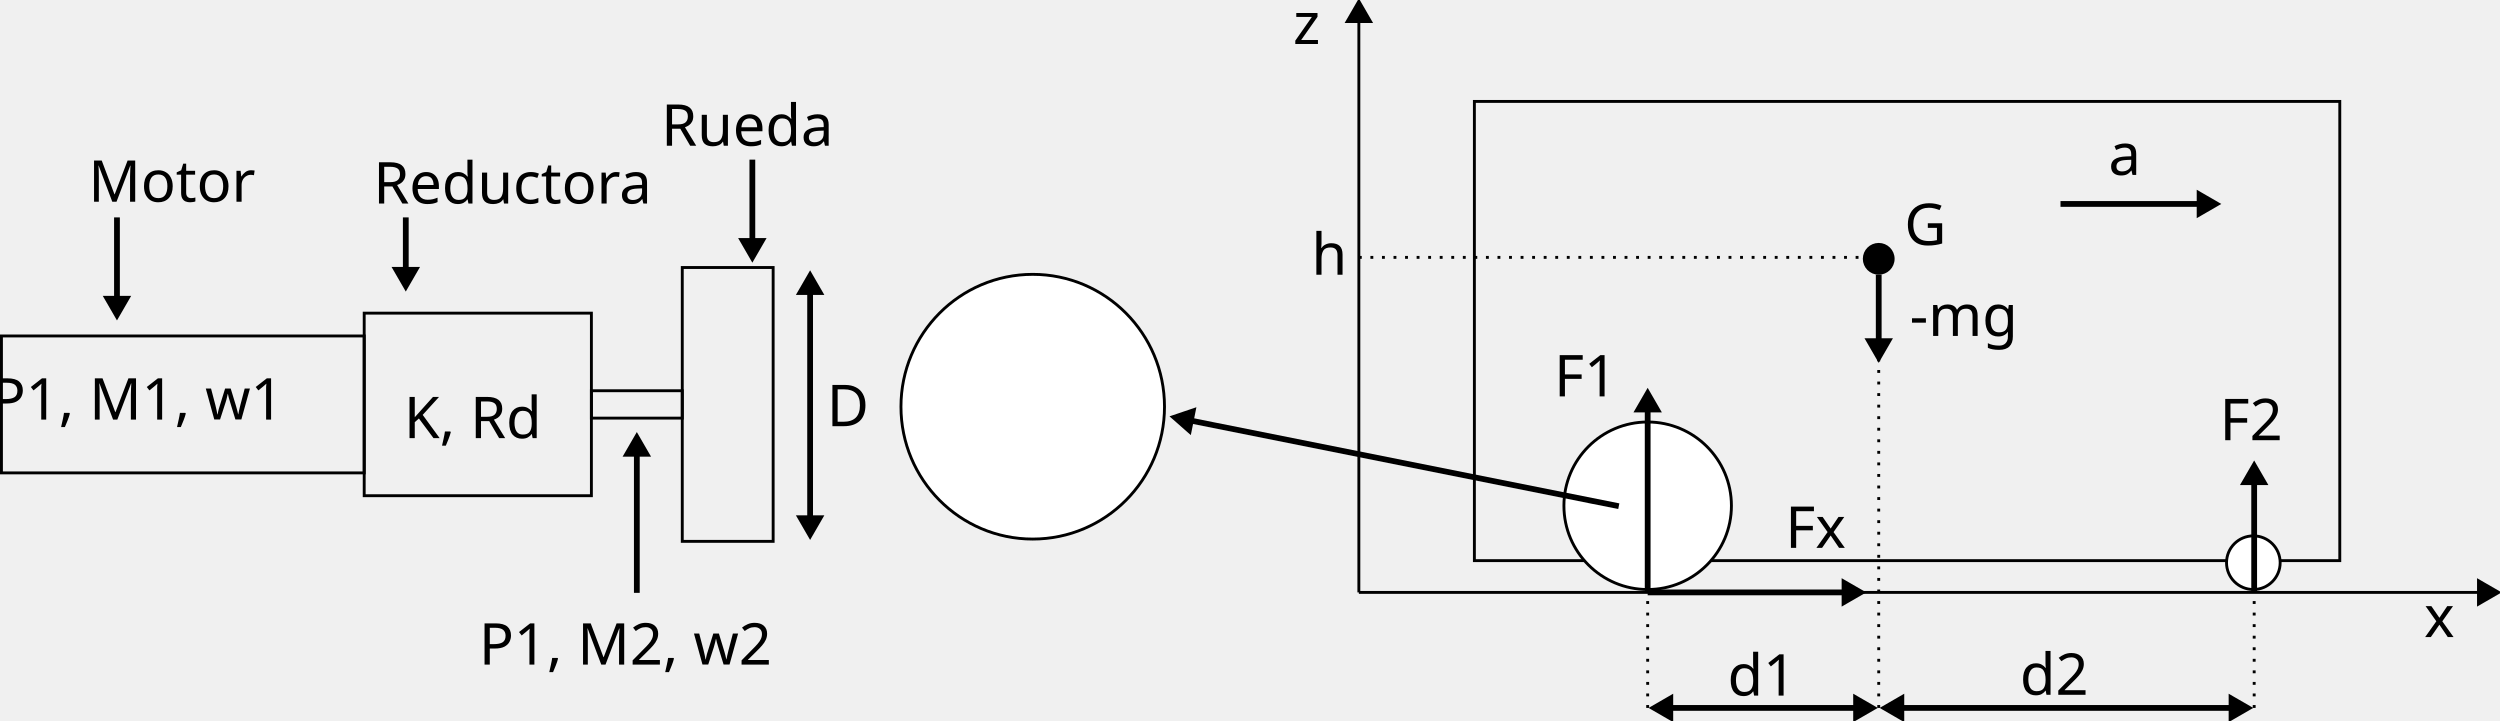
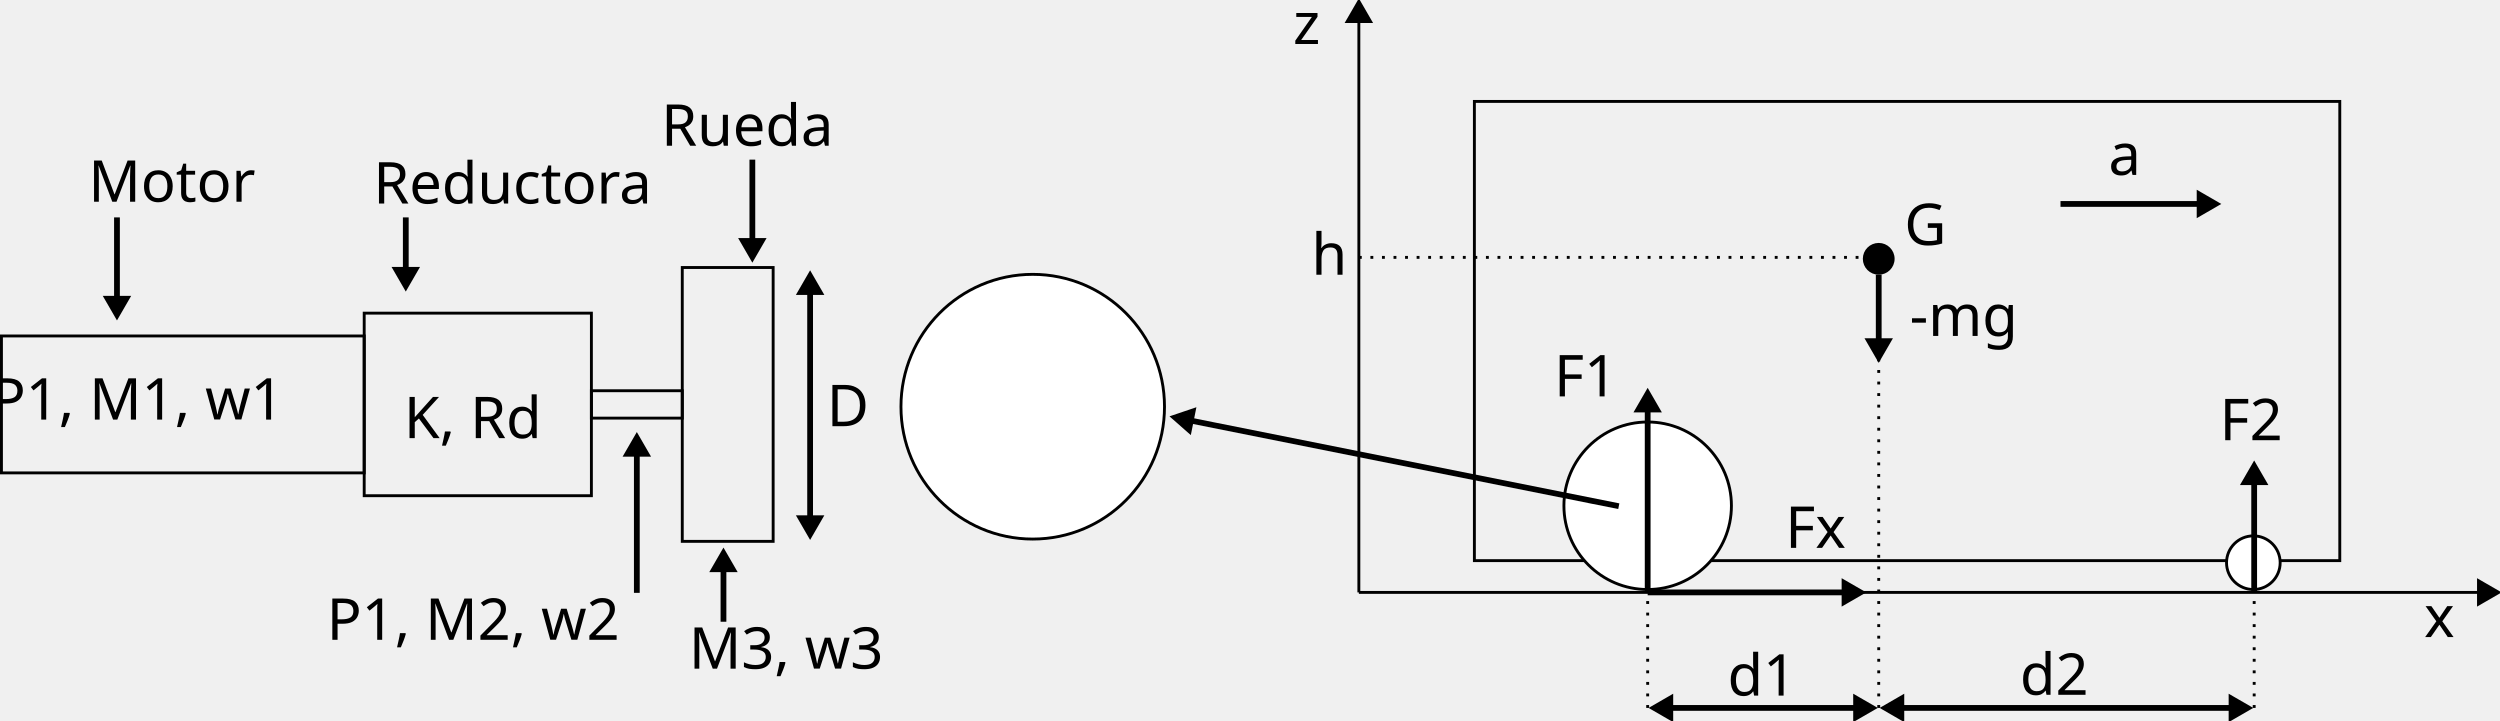
<svg xmlns="http://www.w3.org/2000/svg" width="432.808" height="124.808" id="svg2" version="1.1">
  <defs id="defs4">
    <marker orient="auto" refY="0" refX="0" id="DotM" style="overflow:visible">
      <path id="path5096" d="m -2.5,-1 c 0,2.76 -2.24,5 -5,5 -2.76,0 -5,-2.24 -5,-5 0,-2.76 2.24,-5 5,-5 2.76,0 5,2.24 5,5 z" style="fill-rule:evenodd;stroke:#000000;stroke-width:1pt" transform="matrix(0.4,0,0,0.4,2.96,0.4)" />
    </marker>
    <marker orient="auto" refY="0" refX="0" id="DotL" style="overflow:visible">
      <path id="path5093" d="m -2.5,-1 c 0,2.76 -2.24,5 -5,5 -2.76,0 -5,-2.24 -5,-5 0,-2.76 2.24,-5 5,-5 2.76,0 5,2.24 5,5 z" style="fill-rule:evenodd;stroke:#000000;stroke-width:1pt" transform="matrix(0.8,0,0,0.8,5.92,0.8)" />
    </marker>
    <marker orient="auto" refY="0" refX="0" id="TriangleInM" style="overflow:visible">
      <path id="path3922" d="m 5.77,0 -8.65,5 0,-10 8.65,5 z" style="fill-rule:evenodd;stroke:#000000;stroke-width:1pt" transform="scale(-0.4,-0.4)" />
    </marker>
    <marker orient="auto" refY="0" refX="0" id="TriangleOutL" style="overflow:visible">
      <path id="path3928" d="m 5.77,0 -8.65,5 0,-10 8.65,5 z" style="fill-rule:evenodd;stroke:#000000;stroke-width:1pt" transform="scale(0.8,0.8)" />
    </marker>
    <marker orient="auto" refY="0" refX="0" id="TriangleOutM" style="overflow:visible">
      <path id="path3931" d="m 5.77,0 -8.65,5 0,-10 8.65,5 z" style="fill-rule:evenodd;stroke:#000000;stroke-width:1pt" transform="scale(0.4,0.4)" />
    </marker>
    <marker orient="auto" refY="0" refX="0" id="Arrow2Mend" style="overflow:visible">
      <path id="path3813" style="fill-rule:evenodd;stroke-width:0.625;stroke-linejoin:round" d="M 8.719,4.034 -2.207,0.016 8.719,-4.002 c -1.745,2.372 -1.735,5.617 -6e-7,8.035 z" transform="scale(-0.6,-0.6)" />
    </marker>
    <marker orient="auto" refY="0" refX="0" id="Arrow2Send" style="overflow:visible">
      <path id="path3819" style="fill-rule:evenodd;stroke-width:0.625;stroke-linejoin:round" d="M 8.719,4.034 -2.207,0.016 8.719,-4.002 c -1.745,2.372 -1.735,5.617 -6e-7,8.035 z" transform="matrix(-0.3,0,0,-0.3,0.69,0)" />
    </marker>
    <marker orient="auto" refY="0" refX="0" id="Arrow2Lend" style="overflow:visible">
      <path id="path3807" style="fill-rule:evenodd;stroke-width:0.625;stroke-linejoin:round" d="M 8.719,4.034 -2.207,0.016 8.719,-4.002 c -1.745,2.372 -1.735,5.617 -6e-7,8.035 z" transform="matrix(-1.1,0,0,-1.1,-1.1,0)" />
    </marker>
    <marker orient="auto" refY="0" refX="0" id="Arrow1Mend" style="overflow:visible">
      <path id="path3795" d="M 0,0 5,-5 -12.5,0 5,5 0,0 z" style="fill-rule:evenodd;stroke:#000000;stroke-width:1pt" transform="matrix(-0.4,0,0,-0.4,-4,0)" />
    </marker>
    <marker orient="auto" refY="0" refX="0" id="Arrow1Lend" style="overflow:visible">
      <path id="path3789" d="M 0,0 5,-5 -12.5,0 5,5 0,0 z" style="fill-rule:evenodd;stroke:#000000;stroke-width:1pt" transform="matrix(-0.8,0,0,-0.8,-10,0)" />
    </marker>
    <marker orient="auto" refY="0" refX="0" id="Arrow1Mend-3" style="overflow:visible">
      <path id="path3795-6" d="M 0,0 5,-5 -12.5,0 5,5 0,0 z" style="fill-rule:evenodd;stroke:#000000;stroke-width:1pt" transform="matrix(-0.4,0,0,-0.4,-4,0)" />
    </marker>
    <marker orient="auto" refY="0" refX="0" id="Arrow1Mend-5" style="overflow:visible">
      <path id="path3795-3" d="M 0,0 5,-5 -12.5,0 5,5 0,0 z" style="fill-rule:evenodd;stroke:#000000;stroke-width:1pt" transform="matrix(-0.4,0,0,-0.4,-4,0)" />
    </marker>
    <marker orient="auto" refY="0" refX="0" id="TriangleOutM-6" style="overflow:visible">
      <path id="path3931-2" d="m 5.77,0 -8.65,5 0,-10 8.65,5 z" style="fill-rule:evenodd;stroke:#000000;stroke-width:1pt" transform="scale(0.4,0.4)" />
    </marker>
    <marker orient="auto" refY="0" refX="0" id="TriangleOutM-1" style="overflow:visible">
      <path id="path3931-27" d="m 5.77,0 -8.65,5 0,-10 8.65,5 z" style="fill-rule:evenodd;stroke:#000000;stroke-width:1pt" transform="scale(0.4,0.4)" />
    </marker>
    <marker orient="auto" refY="0" refX="0" id="TriangleOutM-9" style="overflow:visible">
      <path id="path3931-3" d="m 5.77,0 -8.65,5 0,-10 8.65,5 z" style="fill-rule:evenodd;stroke:#000000;stroke-width:1pt" transform="scale(0.4,0.4)" />
    </marker>
    <marker orient="auto" refY="0" refX="0" id="TriangleOutM-0" style="overflow:visible">
      <path id="path3931-6" d="m 5.77,0 -8.65,5 0,-10 8.65,5 z" style="fill-rule:evenodd;stroke:#000000;stroke-width:1pt" transform="scale(0.4,0.4)" />
    </marker>
    <marker orient="auto" refY="0" refX="0" id="TriangleOutM-61" style="overflow:visible">
      <path id="path3931-8" d="m 5.77,0 -8.65,5 0,-10 8.65,5 z" style="fill-rule:evenodd;stroke:#000000;stroke-width:1pt" transform="scale(0.4,0.4)" />
    </marker>
    <marker orient="auto" refY="0" refX="0" id="TriangleOutL-2" style="overflow:visible">
      <path id="path3928-3" d="m 5.77,0 -8.65,5 0,-10 8.65,5 z" style="fill-rule:evenodd;stroke:#000000;stroke-width:1pt" transform="scale(0.8,0.8)" />
    </marker>
    <marker orient="auto" refY="0" refX="0" id="TriangleOutM-7" style="overflow:visible">
      <path id="path3931-5" d="m 5.77,0 -8.65,5 0,-10 8.65,5 z" style="fill-rule:evenodd;stroke:#000000;stroke-width:1pt" transform="scale(0.4,0.4)" />
    </marker>
    <marker orient="auto" refY="0" refX="0" id="marker7080" style="overflow:visible">
      <path id="path7082" d="m 5.77,0 -8.65,5 0,-10 8.65,5 z" style="fill-rule:evenodd;stroke:#000000;stroke-width:1pt" transform="scale(0.4,0.4)" />
    </marker>
    <marker orient="auto" refY="0" refX="0" id="marker7084" style="overflow:visible">
      <path id="path7086" d="m 5.77,0 -8.65,5 0,-10 8.65,5 z" style="fill-rule:evenodd;stroke:#000000;stroke-width:1pt" transform="scale(0.4,0.4)" />
    </marker>
    <marker orient="auto" refY="0" refX="0" id="marker7088" style="overflow:visible">
      <path id="path7090" d="m 5.77,0 -8.65,5 0,-10 8.65,5 z" style="fill-rule:evenodd;stroke:#000000;stroke-width:1pt" transform="scale(0.4,0.4)" />
    </marker>
    <marker orient="auto" refY="0" refX="0" id="marker7092" style="overflow:visible">
      <path id="path7094" d="m 5.77,0 -8.65,5 0,-10 8.65,5 z" style="fill-rule:evenodd;stroke:#000000;stroke-width:1pt" transform="scale(0.4,0.4)" />
    </marker>
    <marker orient="auto" refY="0" refX="0" id="TriangleOutM-2" style="overflow:visible">
      <path id="path3931-0" d="m 5.77,0 -8.65,5 0,-10 8.65,5 z" style="fill-rule:evenodd;stroke:#000000;stroke-width:1pt" transform="scale(0.4,0.4)" />
    </marker>
    <marker orient="auto" refY="0" refX="0" id="marker7436" style="overflow:visible">
      <path id="path7438" d="m 5.77,0 -8.65,5 0,-10 8.65,5 z" style="fill-rule:evenodd;stroke:#000000;stroke-width:1pt" transform="scale(0.4,0.4)" />
    </marker>
    <marker orient="auto" refY="0" refX="0" id="marker7440" style="overflow:visible">
      <path id="path7442" d="m 5.77,0 -8.65,5 0,-10 8.65,5 z" style="fill-rule:evenodd;stroke:#000000;stroke-width:1pt" transform="scale(0.4,0.4)" />
    </marker>
    <marker orient="auto" refY="0" refX="0" id="marker7444" style="overflow:visible">
      <path id="path7446" d="m 5.77,0 -8.65,5 0,-10 8.65,5 z" style="fill-rule:evenodd;stroke:#000000;stroke-width:1pt" transform="scale(0.4,0.4)" />
    </marker>
    <marker orient="auto" refY="0" refX="0" id="marker7448" style="overflow:visible">
      <path id="path7450" d="m 5.77,0 -8.65,5 0,-10 8.65,5 z" style="fill-rule:evenodd;stroke:#000000;stroke-width:1pt" transform="scale(0.4,0.4)" />
    </marker>
    <marker orient="auto" refY="0" refX="0" id="TriangleOutM-94" style="overflow:visible">
      <path id="path3931-9" d="m 5.77,0 -8.65,5 0,-10 8.65,5 z" style="fill-rule:evenodd;stroke:#000000;stroke-width:1pt" transform="scale(0.4,0.4)" />
    </marker>
    <marker orient="auto" refY="0" refX="0" id="marker7436-0" style="overflow:visible">
      <path id="path7438-9" d="m 5.77,0 -8.65,5 0,-10 8.65,5 z" style="fill-rule:evenodd;stroke:#000000;stroke-width:1pt" transform="scale(0.4,0.4)" />
    </marker>
    <marker orient="auto" refY="0" refX="0" id="marker7440-1" style="overflow:visible">
      <path id="path7442-7" d="m 5.77,0 -8.65,5 0,-10 8.65,5 z" style="fill-rule:evenodd;stroke:#000000;stroke-width:1pt" transform="scale(0.4,0.4)" />
    </marker>
    <marker orient="auto" refY="0" refX="0" id="marker7444-7" style="overflow:visible">
      <path id="path7446-1" d="m 5.77,0 -8.65,5 0,-10 8.65,5 z" style="fill-rule:evenodd;stroke:#000000;stroke-width:1pt" transform="scale(0.4,0.4)" />
    </marker>
    <marker orient="auto" refY="0" refX="0" id="marker7448-1" style="overflow:visible">
      <path id="path7450-5" d="m 5.77,0 -8.65,5 0,-10 8.65,5 z" style="fill-rule:evenodd;stroke:#000000;stroke-width:1pt" transform="scale(0.4,0.4)" />
    </marker>
    <marker orient="auto" refY="0" refX="0" id="TriangleOutL-3" style="overflow:visible">
      <path id="path3928-7" d="m 5.77,0 -8.65,5 0,-10 8.65,5 z" style="fill-rule:evenodd;stroke:#000000;stroke-width:1pt" transform="scale(0.8,0.8)" />
    </marker>
    <marker orient="auto" refY="0" refX="0" id="TriangleOutM-73" style="overflow:visible">
      <path id="path3931-39" d="m 5.77,0 -8.65,5 0,-10 8.65,5 z" style="fill-rule:evenodd;stroke:#000000;stroke-width:1pt" transform="scale(0.4,0.4)" />
    </marker>
    <marker orient="auto" refY="0" refX="0" id="TriangleOutL-4" style="overflow:visible">
      <path id="path3928-4" d="m 5.77,0 -8.65,5 0,-10 8.65,5 z" style="fill-rule:evenodd;stroke:#000000;stroke-width:1pt" transform="scale(0.8,0.8)" />
    </marker>
    <marker orient="auto" refY="0" refX="0" id="TriangleOutM-3" style="overflow:visible">
      <path id="path3931-29" d="m 5.77,0 -8.65,5 0,-10 8.65,5 z" style="fill-rule:evenodd;stroke:#000000;stroke-width:1pt" transform="scale(0.4,0.4)" />
    </marker>
    <marker orient="auto" refY="0" refX="0" id="TriangleInM-4" style="overflow:visible">
      <path id="path3922-3" d="m 5.77,0 -8.65,5 0,-10 8.65,5 z" style="fill-rule:evenodd;stroke:#000000;stroke-width:1pt" transform="scale(-0.4,-0.4)" />
    </marker>
    <marker orient="auto" refY="0" refX="0" id="TriangleOutM-3-9" style="overflow:visible">
      <path id="path3931-29-4" d="m 5.77,0 -8.65,5 0,-10 8.65,5 z" style="fill-rule:evenodd;stroke:#000000;stroke-width:1pt" transform="scale(0.4,0.4)" />
    </marker>
    <marker orient="auto" refY="0" refX="0" id="TriangleOutL-5" style="overflow:visible">
      <path id="path3928-5" d="m 5.77,0 -8.65,5 0,-10 8.65,5 z" style="fill-rule:evenodd;stroke:#000000;stroke-width:1pt" transform="scale(0.8,0.8)" />
    </marker>
    <marker orient="auto" refY="0" refX="0" id="TriangleOutM-739" style="overflow:visible">
      <path id="path3931-07" d="m 5.77,0 -8.65,5 0,-10 8.65,5 z" style="fill-rule:evenodd;stroke:#000000;stroke-width:1pt" transform="scale(0.4,0.4)" />
    </marker>
    <marker orient="auto" refY="0" refX="0" id="marker11714" style="overflow:visible">
      <path id="path11716" d="m 5.77,0 -8.65,5 0,-10 8.65,5 z" style="fill-rule:evenodd;stroke:#000000;stroke-width:1pt" transform="scale(0.4,0.4)" />
    </marker>
    <marker orient="auto" refY="0" refX="0" id="marker11718" style="overflow:visible">
      <path id="path11720" d="m 5.77,0 -8.65,5 0,-10 8.65,5 z" style="fill-rule:evenodd;stroke:#000000;stroke-width:1pt" transform="scale(0.4,0.4)" />
    </marker>
    <marker orient="auto" refY="0" refX="0" id="marker11722" style="overflow:visible">
      <path id="path11724" d="m 5.77,0 -8.65,5 0,-10 8.65,5 z" style="fill-rule:evenodd;stroke:#000000;stroke-width:1pt" transform="scale(0.4,0.4)" />
    </marker>
    <marker orient="auto" refY="0" refX="0" id="marker11726" style="overflow:visible">
      <path id="path11728" d="m 5.77,0 -8.65,5 0,-10 8.65,5 z" style="fill-rule:evenodd;stroke:#000000;stroke-width:1pt" transform="scale(0.8,0.8)" />
    </marker>
    <marker orient="auto" refY="0" refX="0" id="marker11730" style="overflow:visible">
      <path id="path11732" d="m 5.77,0 -8.65,5 0,-10 8.65,5 z" style="fill-rule:evenodd;stroke:#000000;stroke-width:1pt" transform="scale(0.4,0.4)" />
    </marker>
    <marker orient="auto" refY="0" refX="0" id="TriangleInM-2" style="overflow:visible">
      <path id="path3922-7" d="m 5.77,0 -8.65,5 0,-10 8.65,5 z" style="fill-rule:evenodd;stroke:#000000;stroke-width:1pt" transform="scale(-0.4,-0.4)" />
    </marker>
    <marker orient="auto" refY="0" refX="0" id="TriangleOutM-3-2" style="overflow:visible">
      <path id="path3931-29-9" d="m 5.77,0 -8.65,5 0,-10 8.65,5 z" style="fill-rule:evenodd;stroke:#000000;stroke-width:1pt" transform="scale(0.4,0.4)" />
    </marker>
    <marker orient="auto" refY="0" refX="0" id="marker11738" style="overflow:visible">
      <path id="path11740" d="m 5.77,0 -8.65,5 0,-10 8.65,5 z" style="fill-rule:evenodd;stroke:#000000;stroke-width:1pt" transform="scale(-0.4,-0.4)" />
    </marker>
    <marker orient="auto" refY="0" refX="0" id="marker11742" style="overflow:visible">
      <path id="path11744" d="m 5.77,0 -8.65,5 0,-10 8.65,5 z" style="fill-rule:evenodd;stroke:#000000;stroke-width:1pt" transform="scale(0.4,0.4)" />
    </marker>
    <marker orient="auto" refY="0" refX="0" id="TriangleOutL-43" style="overflow:visible">
      <path id="path3928-73" d="m 5.77,0 -8.65,5 0,-10 8.65,5 z" style="fill-rule:evenodd;stroke:#000000;stroke-width:1pt" transform="scale(0.8,0.8)" />
    </marker>
    <marker orient="auto" refY="0" refX="0" id="TriangleOutM-4" style="overflow:visible">
      <path id="path3931-7" d="m 5.77,0 -8.65,5 0,-10 8.65,5 z" style="fill-rule:evenodd;stroke:#000000;stroke-width:1pt" transform="scale(0.4,0.4)" />
    </marker>
    <marker orient="auto" refY="0" refX="0" id="marker12019" style="overflow:visible">
      <path id="path12021" d="m 5.77,0 -8.65,5 0,-10 8.65,5 z" style="fill-rule:evenodd;stroke:#000000;stroke-width:1pt" transform="scale(0.4,0.4)" />
    </marker>
    <marker orient="auto" refY="0" refX="0" id="marker12023" style="overflow:visible">
      <path id="path12025" d="m 5.77,0 -8.65,5 0,-10 8.65,5 z" style="fill-rule:evenodd;stroke:#000000;stroke-width:1pt" transform="scale(0.4,0.4)" />
    </marker>
    <marker orient="auto" refY="0" refX="0" id="marker12027" style="overflow:visible">
      <path id="path12029" d="m 5.77,0 -8.65,5 0,-10 8.65,5 z" style="fill-rule:evenodd;stroke:#000000;stroke-width:1pt" transform="scale(0.4,0.4)" />
    </marker>
    <marker orient="auto" refY="0" refX="0" id="marker12031" style="overflow:visible">
      <path id="path12033" d="m 5.77,0 -8.65,5 0,-10 8.65,5 z" style="fill-rule:evenodd;stroke:#000000;stroke-width:1pt" transform="scale(0.8,0.8)" />
    </marker>
    <marker orient="auto" refY="0" refX="0" id="marker12035" style="overflow:visible">
      <path id="path12037" d="m 5.77,0 -8.65,5 0,-10 8.65,5 z" style="fill-rule:evenodd;stroke:#000000;stroke-width:1pt" transform="scale(0.4,0.4)" />
    </marker>
    <marker orient="auto" refY="0" refX="0" id="TriangleInM-21" style="overflow:visible">
      <path id="path3922-79" d="m 5.77,0 -8.65,5 0,-10 8.65,5 z" style="fill-rule:evenodd;stroke:#000000;stroke-width:1pt" transform="scale(-0.4,-0.4)" />
    </marker>
    <marker orient="auto" refY="0" refX="0" id="TriangleOutM-3-5" style="overflow:visible">
      <path id="path3931-29-6" d="m 5.77,0 -8.65,5 0,-10 8.65,5 z" style="fill-rule:evenodd;stroke:#000000;stroke-width:1pt" transform="scale(0.4,0.4)" />
    </marker>
    <marker orient="auto" refY="0" refX="0" id="marker12043" style="overflow:visible">
      <path id="path12045" d="m 5.77,0 -8.65,5 0,-10 8.65,5 z" style="fill-rule:evenodd;stroke:#000000;stroke-width:1pt" transform="scale(-0.4,-0.4)" />
    </marker>
    <marker orient="auto" refY="0" refX="0" id="marker12047" style="overflow:visible">
      <path id="path12049" d="m 5.77,0 -8.65,5 0,-10 8.65,5 z" style="fill-rule:evenodd;stroke:#000000;stroke-width:1pt" transform="scale(0.4,0.4)" />
    </marker>
    <marker orient="auto" refY="0" refX="0" id="TriangleInM-8" style="overflow:visible">
      <path id="path3922-74" d="m 5.77,0 -8.65,5 0,-10 8.65,5 z" style="fill-rule:evenodd;stroke:#000000;stroke-width:1pt" transform="scale(-0.4,-0.4)" />
    </marker>
    <marker orient="auto" refY="0" refX="0" id="TriangleOutM-3-1" style="overflow:visible">
      <path id="path3931-29-63" d="m 5.77,0 -8.65,5 0,-10 8.65,5 z" style="fill-rule:evenodd;stroke:#000000;stroke-width:1pt" transform="scale(0.4,0.4)" />
    </marker>
    <marker orient="auto" refY="0" refX="0" id="TriangleOutM-5" style="overflow:visible">
      <path id="path3931-50" d="m 5.77,0 -8.65,5 0,-10 8.65,5 z" style="fill-rule:evenodd;stroke:#000000;stroke-width:1pt" transform="scale(0.4,0.4)" />
    </marker>
    <marker orient="auto" refY="0" refX="0" id="TriangleOutL-36" style="overflow:visible">
      <path id="path3928-75" d="m 5.77,0 -8.65,5 0,-10 8.65,5 z" style="fill-rule:evenodd;stroke:#000000;stroke-width:1pt" transform="scale(0.8,0.8)" />
    </marker>
    <marker orient="auto" refY="0" refX="0" id="TriangleOutM-35" style="overflow:visible">
      <path id="path3931-62" d="m 5.77,0 -8.65,5 0,-10 8.65,5 z" style="fill-rule:evenodd;stroke:#000000;stroke-width:1pt" transform="scale(0.4,0.4)" />
    </marker>
    <marker orient="auto" refY="0" refX="0" id="marker3214" style="overflow:visible">
      <path id="path3216" d="m 5.77,0 -8.65,5 0,-10 8.65,5 z" style="fill-rule:evenodd;stroke:#000000;stroke-width:1pt" transform="scale(0.4,0.4)" />
    </marker>
    <marker orient="auto" refY="0" refX="0" id="marker3218" style="overflow:visible">
      <path id="path3220" d="m 5.77,0 -8.65,5 0,-10 8.65,5 z" style="fill-rule:evenodd;stroke:#000000;stroke-width:1pt" transform="scale(0.4,0.4)" />
    </marker>
    <marker orient="auto" refY="0" refX="0" id="marker3222" style="overflow:visible">
      <path id="path3224" d="m 5.77,0 -8.65,5 0,-10 8.65,5 z" style="fill-rule:evenodd;stroke:#000000;stroke-width:1pt" transform="scale(0.4,0.4)" />
    </marker>
    <marker orient="auto" refY="0" refX="0" id="marker3226" style="overflow:visible">
      <path id="path3228" d="m 5.77,0 -8.65,5 0,-10 8.65,5 z" style="fill-rule:evenodd;stroke:#000000;stroke-width:1pt" transform="scale(0.8,0.8)" />
    </marker>
    <marker orient="auto" refY="0" refX="0" id="marker3230" style="overflow:visible">
      <path id="path3232" d="m 5.77,0 -8.65,5 0,-10 8.65,5 z" style="fill-rule:evenodd;stroke:#000000;stroke-width:1pt" transform="scale(0.4,0.4)" />
    </marker>
    <marker orient="auto" refY="0" refX="0" id="TriangleInM-9" style="overflow:visible">
      <path id="path3922-1" d="m 5.77,0 -8.65,5 0,-10 8.65,5 z" style="fill-rule:evenodd;stroke:#000000;stroke-width:1pt" transform="scale(-0.4,-0.4)" />
    </marker>
    <marker orient="auto" refY="0" refX="0" id="TriangleOutM-3-27" style="overflow:visible">
      <path id="path3931-29-0" d="m 5.77,0 -8.65,5 0,-10 8.65,5 z" style="fill-rule:evenodd;stroke:#000000;stroke-width:1pt" transform="scale(0.4,0.4)" />
    </marker>
    <marker orient="auto" refY="0" refX="0" id="marker3238" style="overflow:visible">
      <path id="path3240" d="m 5.77,0 -8.65,5 0,-10 8.65,5 z" style="fill-rule:evenodd;stroke:#000000;stroke-width:1pt" transform="scale(-0.4,-0.4)" />
    </marker>
    <marker orient="auto" refY="0" refX="0" id="marker3242" style="overflow:visible">
      <path id="path3244" d="m 5.77,0 -8.65,5 0,-10 8.65,5 z" style="fill-rule:evenodd;stroke:#000000;stroke-width:1pt" transform="scale(0.4,0.4)" />
    </marker>
    <marker orient="auto" refY="0" refX="0" id="marker3246" style="overflow:visible">
      <path id="path3248" d="m 5.77,0 -8.65,5 0,-10 8.65,5 z" style="fill-rule:evenodd;stroke:#000000;stroke-width:1pt" transform="scale(0.4,0.4)" />
    </marker>
    <marker orient="auto" refY="0" refX="0" id="TriangleOutL-47" style="overflow:visible">
      <path id="path3928-6" d="m 5.77,0 -8.65,5 0,-10 8.65,5 z" style="fill-rule:evenodd;stroke:#000000;stroke-width:1pt" transform="scale(0.8,0.8)" />
    </marker>
    <marker orient="auto" refY="0" refX="0" id="TriangleOutM-56" style="overflow:visible">
      <path id="path3931-93" d="m 5.77,0 -8.65,5 0,-10 8.65,5 z" style="fill-rule:evenodd;stroke:#000000;stroke-width:1pt" transform="scale(0.4,0.4)" />
    </marker>
    <marker orient="auto" refY="0" refX="0" id="marker3518" style="overflow:visible">
      <path id="path3520" d="m 5.77,0 -8.65,5 0,-10 8.65,5 z" style="fill-rule:evenodd;stroke:#000000;stroke-width:1pt" transform="scale(0.4,0.4)" />
    </marker>
    <marker orient="auto" refY="0" refX="0" id="marker3522" style="overflow:visible">
      <path id="path3524" d="m 5.77,0 -8.65,5 0,-10 8.65,5 z" style="fill-rule:evenodd;stroke:#000000;stroke-width:1pt" transform="scale(0.4,0.4)" />
    </marker>
    <marker orient="auto" refY="0" refX="0" id="marker3526" style="overflow:visible">
      <path id="path3528" d="m 5.77,0 -8.65,5 0,-10 8.65,5 z" style="fill-rule:evenodd;stroke:#000000;stroke-width:1pt" transform="scale(0.4,0.4)" />
    </marker>
    <marker orient="auto" refY="0" refX="0" id="marker3530" style="overflow:visible">
      <path id="path3532" d="m 5.77,0 -8.65,5 0,-10 8.65,5 z" style="fill-rule:evenodd;stroke:#000000;stroke-width:1pt" transform="scale(0.8,0.8)" />
    </marker>
    <marker orient="auto" refY="0" refX="0" id="marker3534" style="overflow:visible">
      <path id="path3536" d="m 5.77,0 -8.65,5 0,-10 8.65,5 z" style="fill-rule:evenodd;stroke:#000000;stroke-width:1pt" transform="scale(0.4,0.4)" />
    </marker>
    <marker orient="auto" refY="0" refX="0" id="TriangleInM-7" style="overflow:visible">
      <path id="path3922-4" d="m 5.77,0 -8.65,5 0,-10 8.65,5 z" style="fill-rule:evenodd;stroke:#000000;stroke-width:1pt" transform="scale(-0.4,-0.4)" />
    </marker>
    <marker orient="auto" refY="0" refX="0" id="TriangleOutM-3-52" style="overflow:visible">
      <path id="path3931-29-5" d="m 5.77,0 -8.65,5 0,-10 8.65,5 z" style="fill-rule:evenodd;stroke:#000000;stroke-width:1pt" transform="scale(0.4,0.4)" />
    </marker>
    <marker orient="auto" refY="0" refX="0" id="marker3542" style="overflow:visible">
      <path id="path3544" d="m 5.77,0 -8.65,5 0,-10 8.65,5 z" style="fill-rule:evenodd;stroke:#000000;stroke-width:1pt" transform="scale(-0.4,-0.4)" />
    </marker>
    <marker orient="auto" refY="0" refX="0" id="marker3546" style="overflow:visible">
      <path id="path3548" d="m 5.77,0 -8.65,5 0,-10 8.65,5 z" style="fill-rule:evenodd;stroke:#000000;stroke-width:1pt" transform="scale(0.4,0.4)" />
    </marker>
    <marker orient="auto" refY="0" refX="0" id="marker3550" style="overflow:visible">
      <path id="path3552" d="m 5.77,0 -8.65,5 0,-10 8.65,5 z" style="fill-rule:evenodd;stroke:#000000;stroke-width:1pt" transform="scale(0.4,0.4)" />
    </marker>
    <marker orient="auto" refY="0" refX="0" id="TriangleInM-91" style="overflow:visible">
      <path id="path3922-77" d="m 5.77,0 -8.65,5 0,-10 8.65,5 z" style="fill-rule:evenodd;stroke:#000000;stroke-width:1pt" transform="scale(-0.4,-0.4)" />
    </marker>
    <marker orient="auto" refY="0" refX="0" id="TriangleOutM-3-11" style="overflow:visible">
      <path id="path3931-29-59" d="m 5.77,0 -8.65,5 0,-10 8.65,5 z" style="fill-rule:evenodd;stroke:#000000;stroke-width:1pt" transform="scale(0.4,0.4)" />
    </marker>
    <marker orient="auto" refY="0" refX="0" id="TriangleOutM-53" style="overflow:visible">
      <path id="path3931-56" d="m 5.77,0 -8.65,5 0,-10 8.65,5 z" style="fill-rule:evenodd;stroke:#000000;stroke-width:1pt" transform="scale(0.4,0.4)" />
    </marker>
    <marker orient="auto" refY="0" refX="0" id="TriangleOutM-12" style="overflow:visible">
      <path id="path3931-70" d="m 5.77,0 -8.65,5 0,-10 8.65,5 z" style="fill-rule:evenodd;stroke:#000000;stroke-width:1pt" transform="scale(0.4,0.4)" />
    </marker>
    <marker orient="auto" refY="0" refX="0" id="TriangleOutM-36" style="overflow:visible">
      <path id="path3931-06" d="m 5.77,0 -8.65,5 0,-10 8.65,5 z" style="fill-rule:evenodd;stroke:#000000;stroke-width:1pt" transform="scale(0.4,0.4)" />
    </marker>
    <marker orient="auto" refY="0" refX="0" id="TriangleInM-6" style="overflow:visible">
      <path id="path3922-18" d="m 5.77,0 -8.65,5 0,-10 8.65,5 z" style="fill-rule:evenodd;stroke:#000000;stroke-width:1pt" transform="scale(-0.4,-0.4)" />
    </marker>
    <marker orient="auto" refY="0" refX="0" id="TriangleOutM-3-7" style="overflow:visible">
      <path id="path3931-29-92" d="m 5.77,0 -8.65,5 0,-10 8.65,5 z" style="fill-rule:evenodd;stroke:#000000;stroke-width:1pt" transform="scale(0.4,0.4)" />
    </marker>
    <marker orient="auto" refY="0" refX="0" id="TriangleOutM-23" style="overflow:visible">
      <path id="path3931-75" d="m 5.77,0 -8.65,5 0,-10 8.65,5 z" style="fill-rule:evenodd;stroke:#000000;stroke-width:1pt" transform="scale(0.4,0.4)" />
    </marker>
    <marker orient="auto" refY="0" refX="0" id="TriangleOutM-22" style="overflow:visible">
      <path id="path3931-89" d="m 5.77,0 -8.65,5 0,-10 8.65,5 z" style="fill-rule:evenodd;stroke:#000000;stroke-width:1pt" transform="scale(0.4,0.4)" />
    </marker>
    <marker orient="auto" refY="0" refX="0" id="DotM-2" style="overflow:visible">
      <path id="path5096-9" d="m -2.5,-1 c 0,2.76 -2.24,5 -5,5 -2.76,0 -5,-2.24 -5,-5 0,-2.76 2.24,-5 5,-5 2.76,0 5,2.24 5,5 z" style="fill-rule:evenodd;stroke:#000000;stroke-width:1pt" transform="matrix(0.4,0,0,0.4,2.96,0.4)" />
    </marker>
    <marker orient="auto" refY="0" refX="0" id="TriangleOutM-19" style="overflow:visible">
      <path id="path3931-4" d="m 5.77,0 -8.65,5 0,-10 8.65,5 z" style="fill-rule:evenodd;stroke:#000000;stroke-width:1pt" transform="scale(0.4,0.4)" />
+     </marker>
+     <marker orient="auto" refY="0" refX="0" id="TriangleOutM-75" style="overflow:visible">
+       <path id="path3931-35" d="m 5.77,0 -8.65,5 0,-10 8.65,5 z" style="fill-rule:evenodd;stroke:#000000;stroke-width:1pt" transform="scale(0.4,0.4)" />
    </marker>
  </defs>
  <g id="layer1" transform="translate(205.25,-509.7255)">
    <text id="text5919" y="620.018" x="214.409" style="font-size:10px;font-style:normal;font-weight:normal;line-height:125%;letter-spacing:0px;word-spacing:0px;fill:#000000;fill-opacity:1;stroke:none;font-family:Sans" xml:space="preserve">
      <tspan y="620.018" x="214.409" id="tspan5921">x</tspan>
    </text>
    <path style="fill:none;stroke:#000000;stroke-width:0.5;stroke-linecap:butt;stroke-linejoin:miter;stroke-miterlimit:4;stroke-opacity:1;stroke-dasharray:none;marker-end:url(#TriangleOutL)" d="m 30,612.284 195,0" id="path3780-7-5-9-6-2-7" />
    <rect style="fill:none;stroke:#000000;stroke-width:0.5;stroke-miterlimit:4;stroke-opacity:1;stroke-dasharray:none;stroke-dashoffset:0" id="rect2989" width="149.821" height="79.5" x="50" y="527.284" />
    <path style="fill:#ffffff;fill-opacity:1;stroke:#000000;stroke-width:0.628;stroke-miterlimit:4;stroke-opacity:1;stroke-dasharray:none;stroke-dashoffset:0" id="path3759" d="m 134.286,575.219 c 0,10.059 -8.155,18.214 -18.214,18.214 -10.059,0 -18.214,-8.155 -18.214,-18.214 0,-10.059 8.155,-18.214 18.214,-18.214 10.059,0 18.214,8.155 18.214,18.214 z" transform="matrix(0.7960785,0,0,0.7960785,-12.40196,139.3638)" />
    <path style="fill:#ffffff;fill-opacity:1;stroke:#000000;stroke-width:0.5;stroke-miterlimit:4;stroke-opacity:1;stroke-dasharray:none;stroke-dashoffset:0" id="path3761" d="m 180.357,592.719 c 0,2.564 -2.079,4.643 -4.643,4.643 -2.564,0 -4.643,-2.079 -4.643,-4.643 0,-2.564 2.079,-4.643 4.643,-4.643 2.564,0 4.643,2.079 4.643,4.643 z" transform="translate(9.142864,14.42134)" />
    <path style="fill:#ffffff;fill-opacity:1;stroke:#000000;stroke-width:0.398;stroke-miterlimit:4;stroke-opacity:1;stroke-dasharray:none;stroke-dashoffset:0" id="path3759-3" d="m 134.286,575.219 c 0,10.059 -8.155,18.214 -18.214,18.214 -10.059,0 -18.214,-8.155 -18.214,-18.214 0,-10.059 8.155,-18.214 18.214,-18.214 10.059,0 18.214,8.155 18.214,18.214 z" transform="matrix(1.252474,0,0,1.258058,-171.8375,-143.5227)" />
    <rect y="556.037" x="-87.133" height="47.41" width="15.733" id="rect3344" style="fill:none;stroke:#000000;stroke-width:0.5;stroke-miterlimit:4;stroke-opacity:1;stroke-dasharray:none;stroke-dashoffset:0" />
    <rect y="563.938" x="-142.199" height="31.606" width="39.333" id="rect4642" style="fill:none;stroke:#000000;stroke-width:0.5;stroke-miterlimit:4;stroke-opacity:1;stroke-dasharray:none;stroke-dashoffset:0" />
    <rect y="567.889" x="-205" height="23.705" width="62.801" id="rect4648" style="fill:none;stroke:#000000;stroke-width:0.5;stroke-miterlimit:4;stroke-opacity:1;stroke-dasharray:none;stroke-dashoffset:0" />
    <rect y="577.371" x="-102.867" height="4.741" width="15.733" id="rect4650" style="fill:none;stroke:#000000;stroke-width:0.5;stroke-miterlimit:4;stroke-opacity:1;stroke-dasharray:none;stroke-dashoffset:0" />
    <path style="fill:none;stroke:#000000;stroke-width:1;stroke-linecap:butt;stroke-linejoin:miter;stroke-miterlimit:4;stroke-opacity:1;stroke-dasharray:none;marker-end:url(#TriangleOutM)" d="m 80,612.284 35,0" id="path3780-7-5" />
    <path style="fill:none;stroke:#000000;stroke-width:1;stroke-linecap:butt;stroke-linejoin:miter;stroke-miterlimit:4;stroke-opacity:1;stroke-dasharray:none;marker-end:url(#TriangleOutM)" d="m 80,612.284 0,-32.577" id="path3780-7-5-9" />
    <path style="fill:none;stroke:#000000;stroke-width:1;stroke-linecap:butt;stroke-linejoin:miter;stroke-miterlimit:4;stroke-opacity:1;stroke-dasharray:none;marker-end:url(#TriangleOutM)" d="m 185,612.284 0,-20" id="path3780-7-5-9-6" />
    <g transform="translate(16.66631,3.889579)" id="g7648">
      <path id="path3780-7-5-9-6-2" d="m 134.805,541.144 25,0" style="fill:none;stroke:#000000;stroke-width:1;stroke-linecap:butt;stroke-linejoin:miter;stroke-miterlimit:4;stroke-opacity:1;stroke-dasharray:none;marker-end:url(#TriangleOutM)" />
      <text xml:space="preserve" style="font-size:10px;font-style:normal;font-weight:normal;text-align:start;line-height:125%;letter-spacing:0px;word-spacing:0px;writing-mode:lr-tb;text-anchor:start;fill:#000000;fill-opacity:1;stroke:none;font-family:Sans" x="143.114" y="536.123" id="text5901">
        <tspan id="tspan8783" x="143.114" y="536.123">a</tspan>
      </text>
    </g>
    <text id="text5905" y="578.352" x="63.799" style="font-size:10px;font-style:normal;font-weight:normal;text-align:start;line-height:125%;letter-spacing:0px;word-spacing:0px;writing-mode:lr-tb;text-anchor:start;fill:#000000;fill-opacity:1;stroke:none;font-family:Sans" xml:space="preserve">
      <tspan id="tspan8746" x="63.799" y="578.352">F1</tspan>
    </text>
    <text id="text5909" y="604.574" x="103.833" style="font-size:10px;font-style:normal;font-weight:normal;line-height:125%;letter-spacing:0px;word-spacing:0px;fill:#000000;fill-opacity:1;stroke:none;font-family:Sans" xml:space="preserve">
      <tspan y="604.574" x="103.833" id="tspan5911">Fx</tspan>
    </text>
    <text id="text6977" y="567.884" x="125.356" style="font-size:10px;font-style:normal;font-weight:normal;text-align:start;line-height:125%;letter-spacing:0px;word-spacing:0px;writing-mode:lr-tb;text-anchor:start;fill:#000000;fill-opacity:1;stroke:none;font-family:Sans" xml:space="preserve">
      <tspan id="tspan9791" x="125.356" y="567.884">-mg</tspan>
    </text>
    <text id="text5905-9" y="585.929" x="179.019" style="font-size:10px;font-style:normal;font-weight:normal;text-align:start;line-height:125%;letter-spacing:0px;word-spacing:0px;writing-mode:lr-tb;text-anchor:start;fill:#000000;fill-opacity:1;stroke:none;font-family:Sans" xml:space="preserve">
      <tspan id="tspan8748" x="179.019" y="585.929">F2</tspan>
    </text>
    <text xml:space="preserve" style="font-size:10px;font-style:normal;font-weight:normal;line-height:125%;letter-spacing:0px;word-spacing:0px;fill:#000000;fill-opacity:1;stroke:none;font-family:Sans" x="124.438" y="552.142" id="text8752">
      <tspan id="tspan8754" x="124.438" y="552.142">G</tspan>
    </text>
    <path style="fill:none;stroke:#000000;stroke-width:0.5;stroke-linecap:butt;stroke-linejoin:miter;stroke-miterlimit:4;stroke-opacity:1;stroke-dasharray:none;marker-end:url(#TriangleOutL)" d="m 30,612.284 0,-100" id="path3780-7-5-9-6-2-7-2" />
    <path style="fill:#000000;fill-opacity:1;fill-rule:nonzero;stroke:#000000;stroke-width:0.5;stroke-linejoin:round;stroke-miterlimit:4;stroke-opacity:1;stroke-dasharray:none;stroke-dashoffset:0" id="path8785" d="m 92.808,37.313 c 0,1.381 -1.119,2.5 -2.5,2.5 -1.381,0 -2.5,-1.119 -2.5,-2.5 0,-1.381 1.119,-2.5 2.5,-2.5 1.381,0 2.5,1.119 2.5,2.5 z" transform="translate(29.692,517.22)" />
    <path style="fill:none;stroke:#000000;stroke-width:1;stroke-linecap:butt;stroke-linejoin:miter;stroke-miterlimit:4;stroke-opacity:1;stroke-dasharray:none;marker-end:url(#TriangleOutM)" d="m 120,557.284 0,12.423" id="path3780-7-5-9-6-24" />
    <path style="fill:none;stroke:#000000;stroke-width:0.5;stroke-linecap:butt;stroke-linejoin:miter;stroke-miterlimit:4;stroke-opacity:1;stroke-dasharray:0.5, 1.5;stroke-dashoffset:0;marker-end:none" d="m 30,554.284 90,0" id="path3780-7-5-9-6-2-7-9" />
    <path style="fill:none;stroke:#000000;stroke-width:0.5;stroke-linecap:butt;stroke-linejoin:miter;stroke-miterlimit:4;stroke-opacity:1;stroke-dasharray:0.5, 1.5;stroke-dashoffset:0;marker-end:none" d="m 120,632.284 0,-80" id="path3780-7-5-9-6-2-7-9-9" />
    <path style="fill:none;stroke:#000000;stroke-width:0.5;stroke-linecap:butt;stroke-linejoin:miter;stroke-miterlimit:4;stroke-opacity:1;stroke-dasharray:0.5, 1.5;stroke-dashoffset:0;marker-end:none" d="m 80,632.284 0,-20" id="path3780-7-5-9-6-2-7-9-9-3" />
    <path style="fill:none;stroke:#000000;stroke-width:0.5;stroke-linecap:butt;stroke-linejoin:miter;stroke-miterlimit:4;stroke-opacity:1;stroke-dasharray:0.5, 1.5;stroke-dashoffset:0;marker-end:none" d="m 185,632.284 0,-30" id="path3780-7-5-9-6-2-7-9-9-3-8" />
    <path style="fill:none;stroke:#000000;stroke-width:1;stroke-linecap:butt;stroke-linejoin:miter;stroke-miterlimit:4;stroke-opacity:1;stroke-dasharray:none;marker-start:url(#TriangleInM);marker-end:url(#TriangleOutM-3)" d="m 123,632.284 59,0" id="path3780-7-5-9-5" />
    <path style="fill:none;stroke:#000000;stroke-width:1;stroke-linecap:butt;stroke-linejoin:miter;stroke-miterlimit:4;stroke-opacity:1;stroke-dasharray:none;marker-start:url(#TriangleInM);marker-end:url(#TriangleOutM-3)" d="m 83,632.284 34,0" id="path3780-7-5-9-5-9" />
    <text xml:space="preserve" style="font-size:10px;font-style:normal;font-weight:normal;line-height:125%;letter-spacing:0px;word-spacing:0px;fill:#000000;fill-opacity:1;stroke:none;font-family:Sans" x="93.831" y="630.142" id="text11641">
      <tspan id="tspan11643" x="93.831" y="630.142">d1</tspan>
    </text>
    <text xml:space="preserve" style="font-size:10px;font-style:normal;font-weight:normal;line-height:125%;letter-spacing:0px;word-spacing:0px;fill:#000000;fill-opacity:1;stroke:none;font-family:Sans" x="144.448" y="630.012" id="text11645">
      <tspan id="tspan11647" x="144.448" y="630.012">d2</tspan>
    </text>
    <text xml:space="preserve" style="font-size:10px;font-style:normal;font-weight:normal;line-height:125%;letter-spacing:0px;word-spacing:0px;fill:#000000;fill-opacity:1;stroke:none;font-family:Sans" x="21.802" y="557.284" id="text11649">
      <tspan id="tspan11651" x="21.802" y="557.284">h</tspan>
    </text>
    <text xml:space="preserve" style="font-size:10px;font-style:normal;font-weight:normal;line-height:125%;letter-spacing:0px;word-spacing:0px;fill:#000000;fill-opacity:1;stroke:none;font-family:Sans" x="18.606" y="517.337" id="text11653">
      <tspan id="tspan11655" x="18.606" y="517.337">z</tspan>
    </text>
    <text xml:space="preserve" style="font-size:10px;font-style:normal;font-weight:normal;line-height:125%;letter-spacing:0px;word-spacing:0px;fill:#000000;fill-opacity:1;stroke:none;font-family:Sans" x="-189.939" y="544.652" id="text11641-6">
      <tspan id="tspan11643-7" x="-189.939" y="544.652">Motor</tspan>
    </text>
    <text xml:space="preserve" style="font-size:10px;font-style:normal;font-weight:normal;line-height:125%;letter-spacing:0px;word-spacing:0px;fill:#000000;fill-opacity:1;stroke:none;font-family:Sans" x="-140.61" y="544.96" id="text4673">
      <tspan id="tspan4675" x="-140.61" y="544.96">Reductora</tspan>
    </text>
    <text xml:space="preserve" style="font-size:10px;font-style:normal;font-weight:normal;line-height:125%;letter-spacing:0px;word-spacing:0px;fill:#000000;fill-opacity:1;stroke:none;font-family:Sans" x="-90.776" y="534.96" id="text4677">
      <tspan id="tspan4679" x="-90.776" y="534.96">Rueda</tspan>
    </text>
    <text xml:space="preserve" style="font-size:10px;font-style:normal;font-weight:normal;text-align:center;line-height:125%;letter-spacing:0px;word-spacing:0px;writing-mode:lr;text-anchor:middle;fill:#000000;fill-opacity:1;stroke:none;font-family:Sans;-inkscape-font-specification:Sans;font-stretch:normal;font-variant:normal" x="-175" y="582.362" id="text4681">
      <tspan id="tspan4683" x="-175" y="582.362">P1, M1, w1</tspan>
    </text>
    <text xml:space="preserve" style="font-size:10px;font-style:normal;font-weight:normal;line-height:125%;letter-spacing:0px;word-spacing:0px;fill:#000000;fill-opacity:1;stroke:none;font-family:Sans" x="-135.322" y="585.58" id="text4685">
      <tspan id="tspan4687" x="-135.322" y="585.58">K, Rd</tspan>
    </text>
-     <text xml:space="preserve" style="font-size:10px;font-style:normal;font-weight:normal;line-height:125%;letter-spacing:0px;word-spacing:0px;fill:#000000;fill-opacity:1;stroke:none;font-family:Sans" x="-122.332" y="624.784" id="text4689">
-       <tspan id="tspan4691" x="-122.332" y="624.784">P1, M2, w2</tspan>
+     <text xml:space="preserve" style="font-size:10px;font-style:normal;font-weight:normal;line-height:125%;letter-spacing:0px;word-spacing:0px;fill:#000000;fill-opacity:1;stroke:none;font-family:Sans" x="-148.682" y="620.492" id="text4689">
+       <tspan id="tspan4691" x="-148.682" y="620.492">P1, M2, w2</tspan>
    </text>
    <text xml:space="preserve" style="font-size:10px;font-style:normal;font-weight:normal;line-height:125%;letter-spacing:0px;word-spacing:0px;fill:#000000;fill-opacity:1;stroke:none;font-family:Sans" x="-62.109" y="583.507" id="text4693">
      <tspan id="tspan4695" x="-62.109" y="583.507">D</tspan>
    </text>
    <path style="fill:none;stroke:#000000;stroke-width:1;stroke-linecap:butt;stroke-linejoin:miter;stroke-miterlimit:4;stroke-opacity:1;stroke-dasharray:none;marker-end:url(#TriangleOutM)" d="m -185,547.362 0,15" id="path3780-7-5-9-6-29" />
    <path style="fill:none;stroke:#000000;stroke-width:1;stroke-linecap:butt;stroke-linejoin:miter;stroke-miterlimit:4;stroke-opacity:1;stroke-dasharray:none;marker-end:url(#TriangleOutM)" d="m -135,547.362 0,10" id="path3780-7-5-9-6-29-9" />
    <path style="fill:none;stroke:#000000;stroke-width:1;stroke-linecap:butt;stroke-linejoin:miter;stroke-miterlimit:4;stroke-opacity:1;stroke-dasharray:none;marker-start:url(#TriangleInM);marker-end:url(#TriangleOutM-3)" d="m -65,600.362 0,-41" id="path3780-7-5-9-5-9-0" />
    <path style="fill:none;stroke:#000000;stroke-width:1;stroke-linecap:butt;stroke-linejoin:miter;stroke-miterlimit:4;stroke-opacity:1;stroke-dasharray:none;marker-end:url(#TriangleOutM)" d="m -95,612.362 0,-25" id="path3780-7-5-9-6-29-9-9" />
    <path style="fill:none;stroke:#000000;stroke-width:1;stroke-linecap:butt;stroke-linejoin:miter;stroke-miterlimit:4;stroke-opacity:1;stroke-dasharray:none;marker-end:url(#TriangleOutM)" d="m -75,537.362 0,15" id="path3780-7-5-9-6-29-9-7" />
    <text id="text12396-3" y="501.158" x="-185.131" style="font-size:10px;font-style:normal;font-weight:normal;line-height:125%;letter-spacing:0px;word-spacing:0px;fill:#000000;fill-opacity:1;stroke:none;font-family:Sans" xml:space="preserve">
      <tspan y="501.158" x="-185.131" id="tspan12398-6" />
    </text>
    <path style="fill:none;stroke:#000000;stroke-width:1;stroke-linecap:butt;stroke-linejoin:miter;stroke-miterlimit:4;stroke-opacity:1;stroke-dasharray:none;marker-end:url(#TriangleOutM)" d="m 75,597.362 -75,-15" id="path3780-7-5-9-6-29-9-9-7" />
+     <text xml:space="preserve" style="font-size:10px;font-style:normal;font-weight:normal;line-height:125%;letter-spacing:0px;word-spacing:0px;fill:#000000;fill-opacity:1;stroke:none;font-family:Sans" x="-85.981" y="625.492" id="text4689-3">
+       <tspan id="tspan4691-6" x="-85.981" y="625.492">M3, w3</tspan>
+     </text>
+     <path style="fill:none;stroke:#000000;stroke-width:1;stroke-linecap:butt;stroke-linejoin:miter;stroke-miterlimit:4;stroke-opacity:1;stroke-dasharray:none;marker-end:url(#TriangleOutM)" d="m -80,617.362 0,-10" id="path3780-7-5-9-6-29-9-9-6" />
  </g>
</svg>
